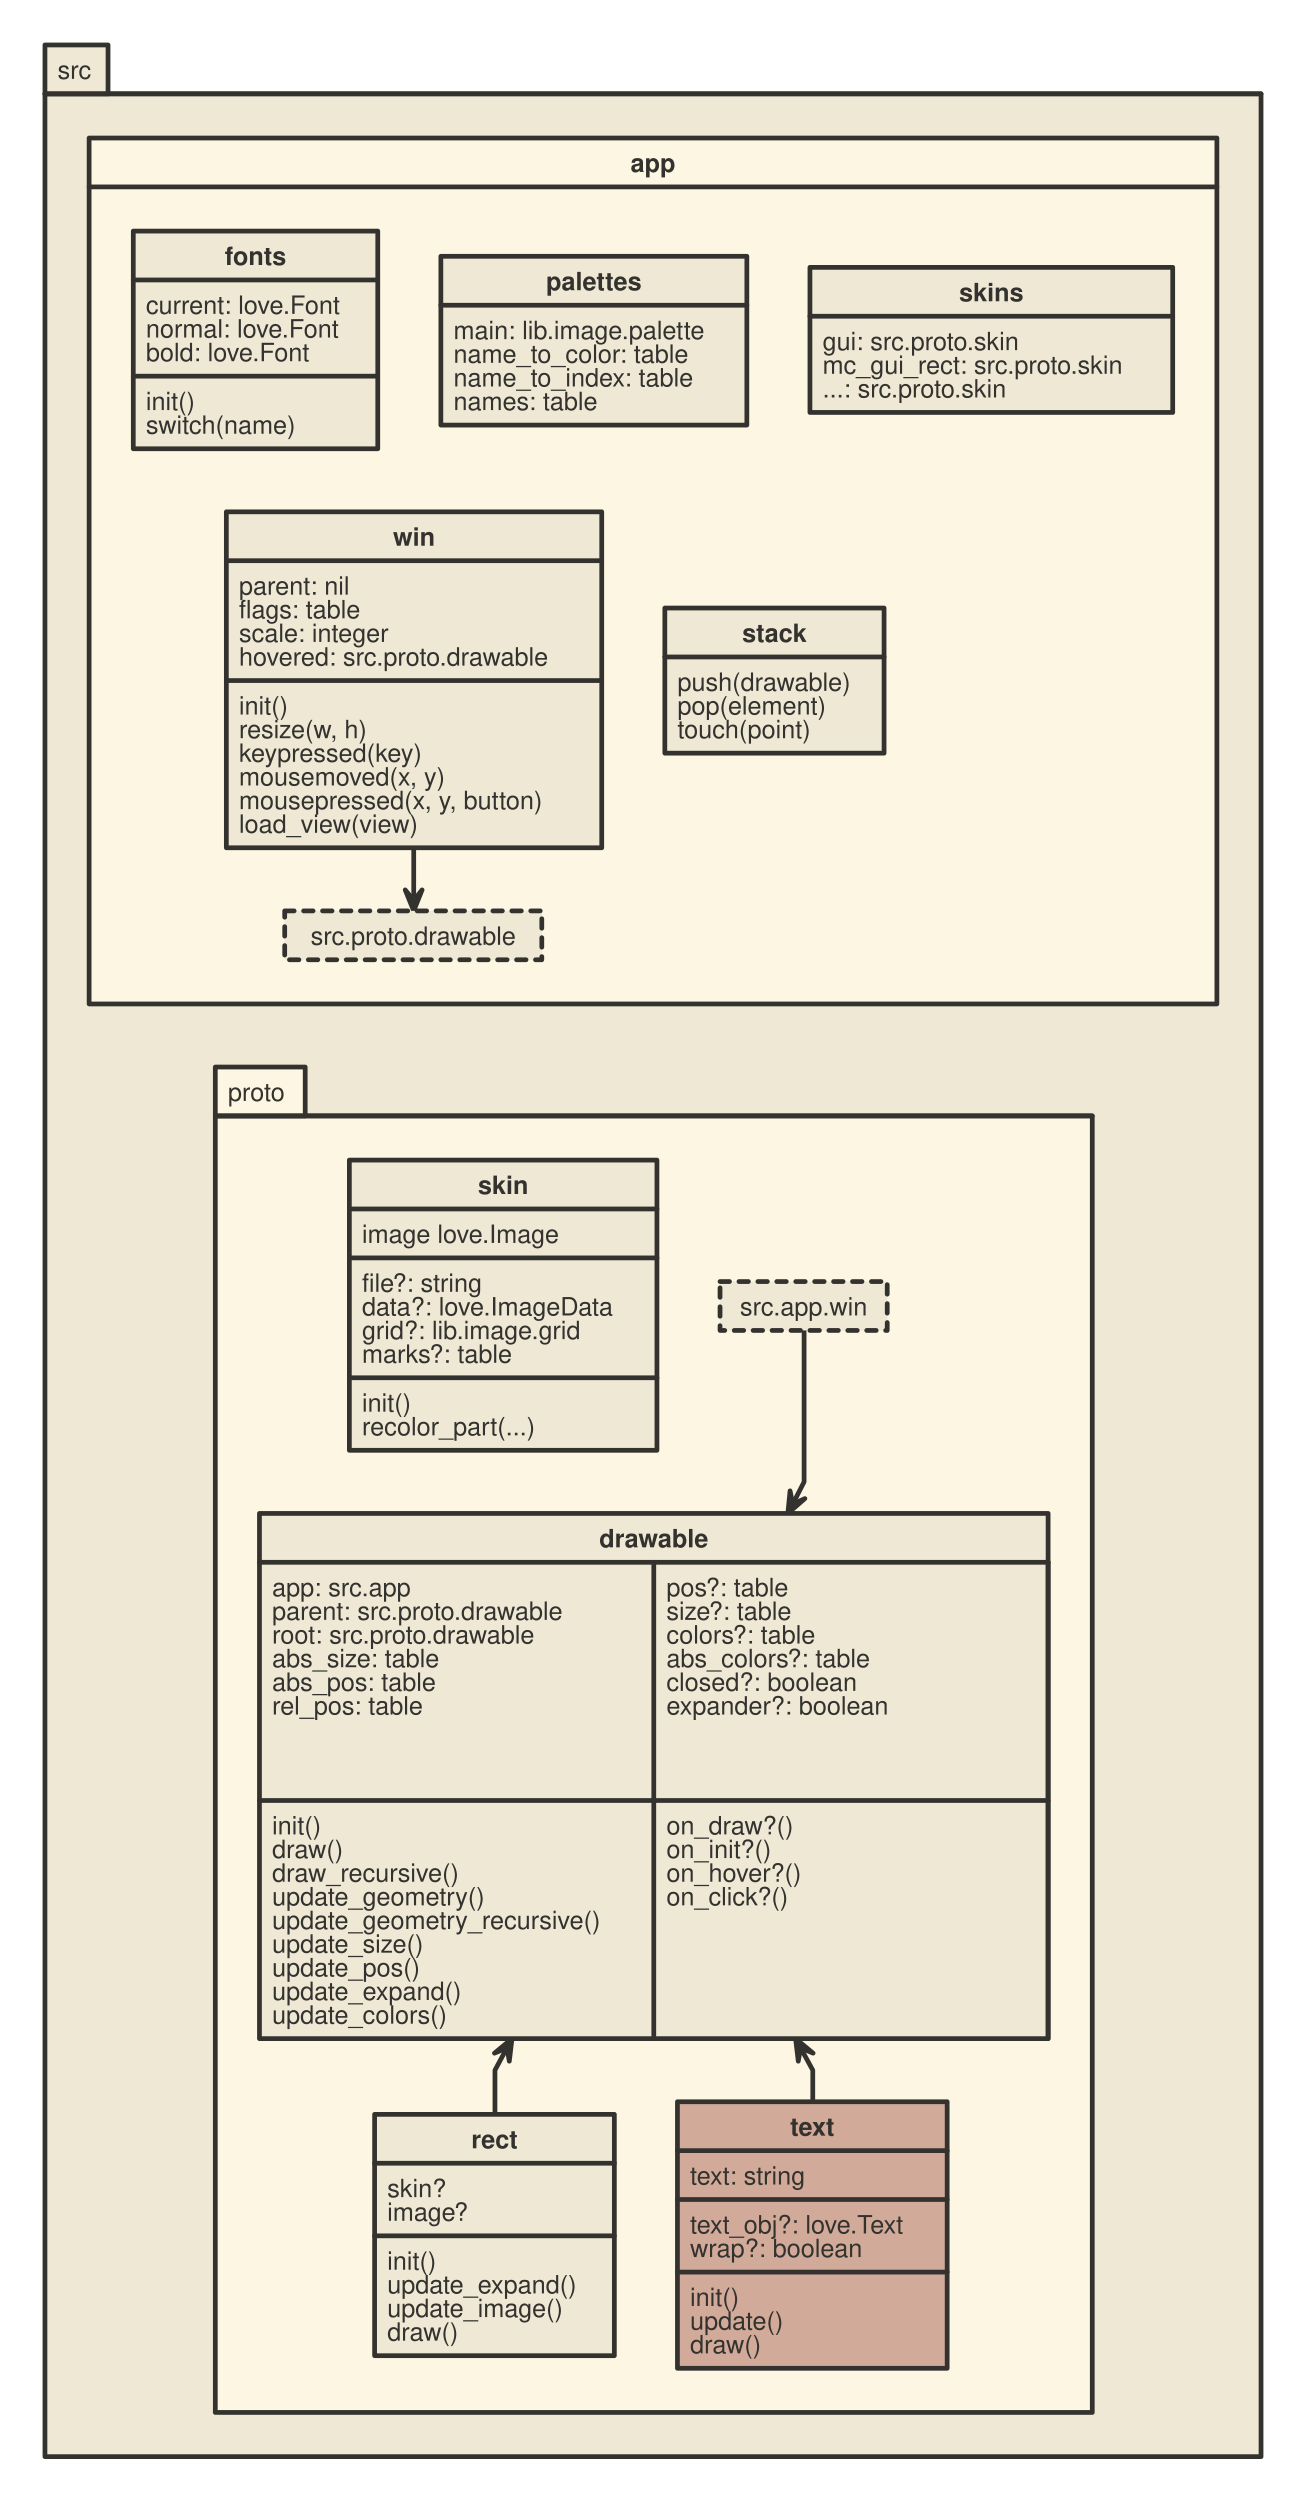
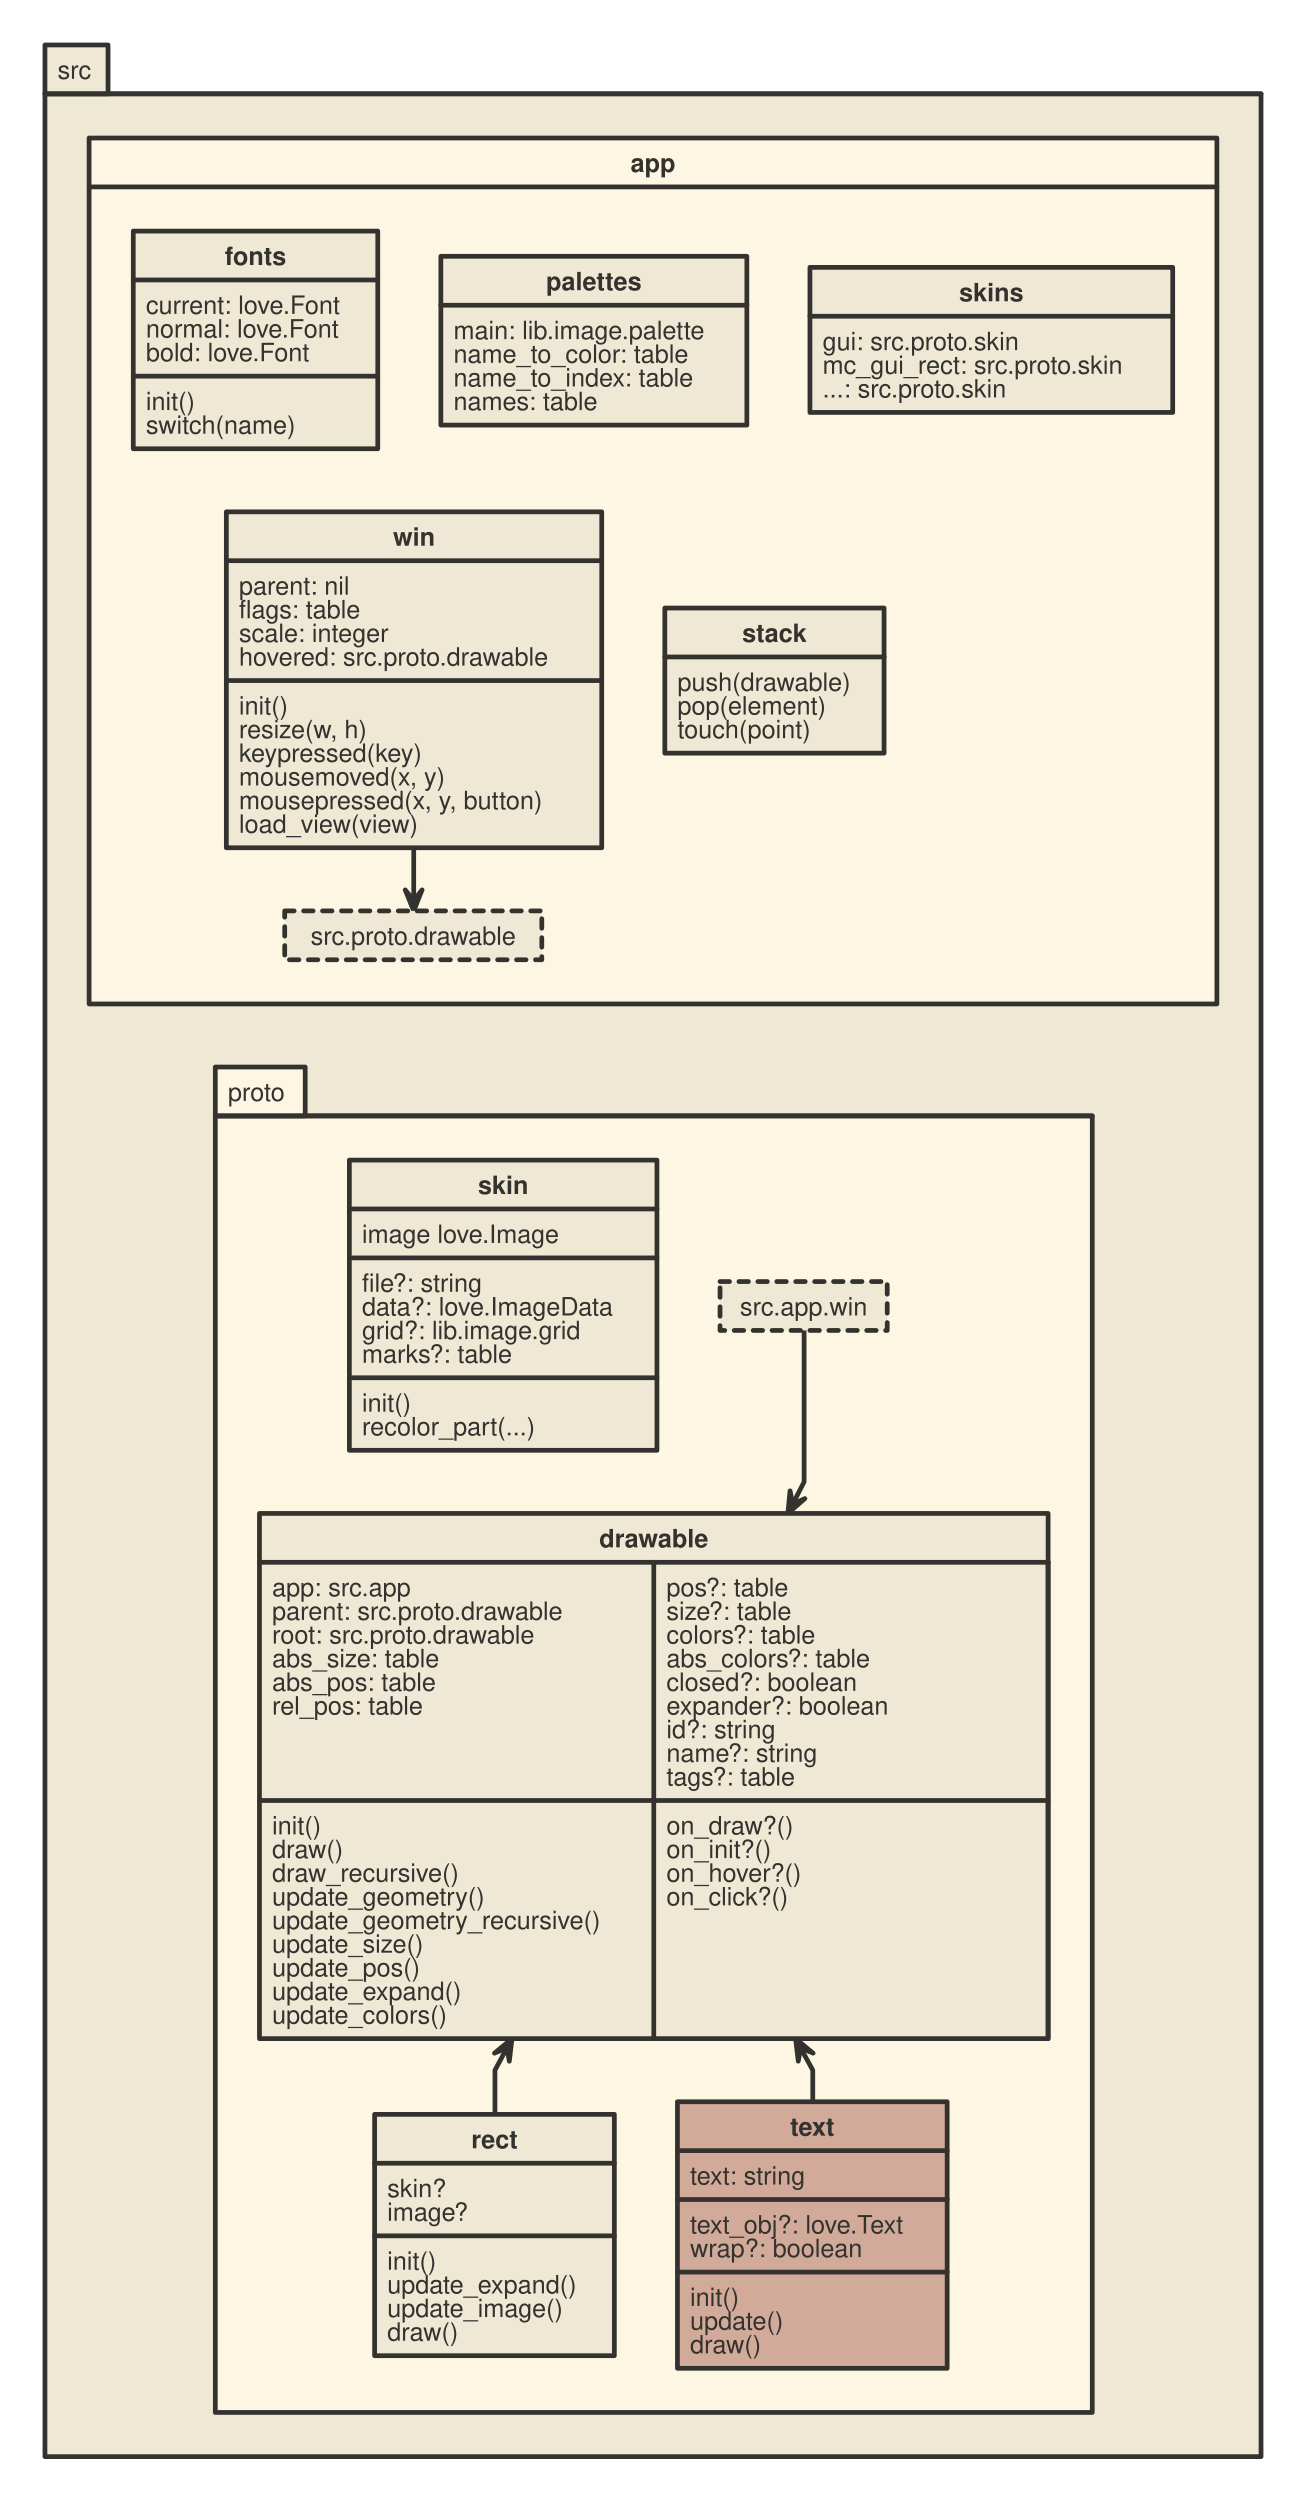
<svg xmlns="http://www.w3.org/2000/svg" version="1.1" baseProfile="full" width="827" height="1585" viewbox="0 0 827 1585" style="font:bold  12pt Helvetica, Helvetica, sans-serif;;stroke-linejoin:round;stroke-linecap:round">
  <rect x="0" y="0" height="1585" width="827" style="stroke:none; fill:transparent;" />
  <rect x="28.5" y="59.5" height="1498" width="771" data-name="src" style="stroke:#33322E;fill:#eee8d5;stroke-dasharray:none;stroke-width:3;" />
  <path d="M28.5 59.5 L28.5 28.5 L68.5 28.5 L68.5 59.5 Z" data-name="src" style="stroke:#33322E;fill:#eee8d5;stroke-dasharray:none;stroke-width:3;" />
  <path d="M28.5 59.5 L799.5 59.5" data-name="src" style="stroke:#33322E;fill:none;stroke-dasharray:none;stroke-width:3;" />
  <text x="36.5" y="50" style="fill: #33322E;font:normal  12pt Helvetica, Helvetica, sans-serif;" data-name="src">src</text>
  <rect x="56.5" y="87.5" height="549" width="715" data-name="app" style="stroke:#33322E;fill:#fdf6e3;stroke-dasharray:none;stroke-width:3;" />
  <path d="M56.5 118.5 L771.5 118.5" data-name="app" style="stroke:#33322E;fill:none;stroke-dasharray:none;stroke-width:3;" />
  <text x="414" y="109" style="fill: #33322E;font:bold  12pt Helvetica, Helvetica, sans-serif;text-anchor: middle;" data-name="app">app</text>
  <path d="M262.3 537.5 L262.3 557.5 L262.3 570.8 L262.3 570.8 " data-name="app" style="stroke:#33322E;fill:none;stroke-dasharray:none;stroke-width:3;" />
  <path d="M256.9 564.2 L262.3 570.8 L267.6 564.2 L262.3 577.5 Z" data-name="app" style="stroke:#33322E;fill:#33322E;stroke-dasharray:none;stroke-width:3;" />
  <rect x="84.5" y="146.5" height="138" width="155" data-name="fonts" style="stroke:#33322E;fill:#eee8d5;stroke-dasharray:none;stroke-width:3;" />
  <path d="M84.5 177.5 L239.5 177.5" data-name="fonts" style="stroke:#33322E;fill:none;stroke-dasharray:none;stroke-width:3;" />
  <path d="M84.5 238.5 L239.5 238.5" data-name="fonts" style="stroke:#33322E;fill:none;stroke-dasharray:none;stroke-width:3;" />
  <text x="162" y="168" style="fill: #33322E;font:bold  12pt Helvetica, Helvetica, sans-serif;text-anchor: middle;" data-name="fonts">fonts</text>
  <text x="92.5" y="199" style="fill: #33322E;font:normal  12pt Helvetica, Helvetica, sans-serif;" data-name="fonts">current: love.Font</text>
  <text x="92.5" y="214" style="fill: #33322E;font:normal  12pt Helvetica, Helvetica, sans-serif;" data-name="fonts">normal: love.Font</text>
  <text x="92.5" y="229" style="fill: #33322E;font:normal  12pt Helvetica, Helvetica, sans-serif;" data-name="fonts">bold: love.Font</text>
  <text x="92.5" y="260" style="fill: #33322E;font:normal  12pt Helvetica, Helvetica, sans-serif;" data-name="fonts">init()</text>
  <text x="92.5" y="275" style="fill: #33322E;font:normal  12pt Helvetica, Helvetica, sans-serif;" data-name="fonts">switch(name)</text>
  <rect x="143.5" y="324.5" height="213" width="238" data-name="win" style="stroke:#33322E;fill:#eee8d5;stroke-dasharray:none;stroke-width:3;" />
  <path d="M143.5 355.5 L381.5 355.5" data-name="win" style="stroke:#33322E;fill:none;stroke-dasharray:none;stroke-width:3;" />
  <path d="M143.5 431.5 L381.5 431.5" data-name="win" style="stroke:#33322E;fill:none;stroke-dasharray:none;stroke-width:3;" />
  <text x="262.5" y="346" style="fill: #33322E;font:bold  12pt Helvetica, Helvetica, sans-serif;text-anchor: middle;" data-name="win">win</text>
  <text x="151.5" y="377" style="fill: #33322E;font:normal  12pt Helvetica, Helvetica, sans-serif;" data-name="win">parent: nil</text>
  <text x="151.5" y="392" style="fill: #33322E;font:normal  12pt Helvetica, Helvetica, sans-serif;" data-name="win">flags: table</text>
  <text x="151.5" y="407" style="fill: #33322E;font:normal  12pt Helvetica, Helvetica, sans-serif;" data-name="win">scale: integer</text>
  <text x="151.5" y="422" style="fill: #33322E;font:normal  12pt Helvetica, Helvetica, sans-serif;" data-name="win">hovered: src.proto.drawable</text>
  <text x="151.5" y="453" style="fill: #33322E;font:normal  12pt Helvetica, Helvetica, sans-serif;" data-name="win">init()</text>
  <text x="151.5" y="468" style="fill: #33322E;font:normal  12pt Helvetica, Helvetica, sans-serif;" data-name="win">resize(w, h)</text>
  <text x="151.5" y="483" style="fill: #33322E;font:normal  12pt Helvetica, Helvetica, sans-serif;" data-name="win">keypressed(key)</text>
  <text x="151.5" y="498" style="fill: #33322E;font:normal  12pt Helvetica, Helvetica, sans-serif;" data-name="win">mousemoved(x, y)</text>
  <text x="151.5" y="513" style="fill: #33322E;font:normal  12pt Helvetica, Helvetica, sans-serif;" data-name="win">mousepressed(x, y, button)</text>
  <text x="151.5" y="528" style="fill: #33322E;font:normal  12pt Helvetica, Helvetica, sans-serif;" data-name="win">load_view(view)</text>
  <rect x="279.5" y="162.5" height="107" width="194" data-name="palettes" style="stroke:#33322E;fill:#eee8d5;stroke-dasharray:none;stroke-width:3;" />
  <path d="M279.5 193.5 L473.5 193.5" data-name="palettes" style="stroke:#33322E;fill:none;stroke-dasharray:none;stroke-width:3;" />
  <text x="376.5" y="184" style="fill: #33322E;font:bold  12pt Helvetica, Helvetica, sans-serif;text-anchor: middle;" data-name="palettes">palettes</text>
  <text x="287.5" y="215" style="fill: #33322E;font:normal  12pt Helvetica, Helvetica, sans-serif;" data-name="palettes">main: lib.image.palette</text>
  <text x="287.5" y="230" style="fill: #33322E;font:normal  12pt Helvetica, Helvetica, sans-serif;" data-name="palettes">name_to_color: table</text>
  <text x="287.5" y="245" style="fill: #33322E;font:normal  12pt Helvetica, Helvetica, sans-serif;" data-name="palettes">name_to_index: table</text>
  <text x="287.5" y="260" style="fill: #33322E;font:normal  12pt Helvetica, Helvetica, sans-serif;" data-name="palettes">names: table</text>
  <rect x="513.5" y="169.5" height="92" width="230" data-name="skins" style="stroke:#33322E;fill:#eee8d5;stroke-dasharray:none;stroke-width:3;" />
  <path d="M513.5 200.5 L743.5 200.5" data-name="skins" style="stroke:#33322E;fill:none;stroke-dasharray:none;stroke-width:3;" />
  <text x="628.5" y="191" style="fill: #33322E;font:bold  12pt Helvetica, Helvetica, sans-serif;text-anchor: middle;" data-name="skins">skins</text>
  <text x="521.5" y="222" style="fill: #33322E;font:normal  12pt Helvetica, Helvetica, sans-serif;" data-name="skins">gui: src.proto.skin</text>
  <text x="521.5" y="237" style="fill: #33322E;font:normal  12pt Helvetica, Helvetica, sans-serif;" data-name="skins">mc_gui_rect: src.proto.skin</text>
  <text x="521.5" y="252" style="fill: #33322E;font:normal  12pt Helvetica, Helvetica, sans-serif;" data-name="skins">...: src.proto.skin</text>
  <rect x="421.5" y="385.5" height="92" width="139" data-name="stack" style="stroke:#33322E;fill:#eee8d5;stroke-dasharray:none;stroke-width:3;" />
  <path d="M421.5 416.5 L560.5 416.5" data-name="stack" style="stroke:#33322E;fill:none;stroke-dasharray:none;stroke-width:3;" />
  <text x="491" y="407" style="fill: #33322E;font:bold  12pt Helvetica, Helvetica, sans-serif;text-anchor: middle;" data-name="stack">stack</text>
  <text x="429.5" y="438" style="fill: #33322E;font:normal  12pt Helvetica, Helvetica, sans-serif;" data-name="stack">push(drawable)</text>
  <text x="429.5" y="453" style="fill: #33322E;font:normal  12pt Helvetica, Helvetica, sans-serif;" data-name="stack">pop(element)</text>
  <text x="429.5" y="468" style="fill: #33322E;font:normal  12pt Helvetica, Helvetica, sans-serif;" data-name="stack">touch(point)</text>
  <rect x="180.5" y="577.5" height="31" width="163" data-name="src.proto.drawable" style="stroke:#33322E;fill:#eee8d5;stroke-dasharray:6 6;stroke-width:3;" />
  <text x="262" y="599" style="fill: #33322E;font:normal  12pt Helvetica, Helvetica, sans-serif;text-anchor: middle;" data-name="src.proto.drawable">src.proto.drawable</text>
  <rect x="136.5" y="707.5" height="822" width="556" data-name="proto" style="stroke:#33322E;fill:#fdf6e3;stroke-dasharray:none;stroke-width:3;" />
  <path d="M136.5 707.5 L136.5 676.5 L193.5 676.5 L193.5 707.5 Z" data-name="proto" style="stroke:#33322E;fill:#fdf6e3;stroke-dasharray:none;stroke-width:3;" />
  <path d="M136.5 707.5 L692.5 707.5" data-name="proto" style="stroke:#33322E;fill:none;stroke-dasharray:none;stroke-width:3;" />
  <text x="144.5" y="698" style="fill: #33322E;font:normal  12pt Helvetica, Helvetica, sans-serif;" data-name="proto">proto</text>
  <path d="M509.8 843 L509.8 939.5 L502.6 953.6 L502.6 953.6 " data-name="proto" style="stroke:#33322E;fill:none;stroke-dasharray:none;stroke-width:3;" />
  <path d="M500.9 945.2 L502.6 953.6 L510.3 950.1 L499.5 959.5 Z" data-name="proto" style="stroke:#33322E;fill:#33322E;stroke-dasharray:none;stroke-width:3;" />
  <path d="M321.4 1298.4 L313.8 1312.5 L313.8 1340.5 L313.8 1340.5 " data-name="proto" style="stroke:#33322E;fill:none;stroke-dasharray:none;stroke-width:3;" />
  <path d="M322.9 1306.8 L321.4 1298.4 L313.5 1301.7 L324.6 1292.5 Z" data-name="proto" style="stroke:#33322E;fill:#33322E;stroke-dasharray:none;stroke-width:3;" />
  <path d="M507.6 1298.4 L515.3 1312.5 L515.3 1332.5 L515.3 1332.5 " data-name="proto" style="stroke:#33322E;fill:none;stroke-dasharray:none;stroke-width:3;" />
  <path d="M515.5 1301.7 L507.6 1298.4 L506.1 1306.8 L504.4 1292.5 Z" data-name="proto" style="stroke:#33322E;fill:#33322E;stroke-dasharray:none;stroke-width:3;" />
  <rect x="164.5" y="959.5" height="333" width="500" data-name="drawable" style="stroke:#33322E;fill:#eee8d5;stroke-dasharray:none;stroke-width:3;" />
  <path d="M164.5 990.5 L164.5 990.5" data-name="drawable" style="stroke:#33322E;fill:none;stroke-dasharray:none;stroke-width:3;" />
  <path d="M164.5 990.5 L664.5 990.5" data-name="drawable" style="stroke:#33322E;fill:none;stroke-dasharray:none;stroke-width:3;" />
  <path d="M164.5 1141.5 L664.5 1141.5" data-name="drawable" style="stroke:#33322E;fill:none;stroke-dasharray:none;stroke-width:3;" />
  <path d="M414.5 990.5 L414.5 1292.5" data-name="drawable" style="stroke:#33322E;fill:none;stroke-dasharray:none;stroke-width:3;" />
  <path d="M664.5 990.5 L664.5 1292.5" data-name="drawable" style="stroke:#33322E;fill:none;stroke-dasharray:none;stroke-width:3;" />
  <text x="414.5" y="981" style="fill: #33322E;font:bold  12pt Helvetica, Helvetica, sans-serif;text-anchor: middle;" data-name="drawable">drawable</text>
  <text x="172.5" y="1012" style="fill: #33322E;font:normal  12pt Helvetica, Helvetica, sans-serif;" data-name="drawable">app: src.app</text>
  <text x="172.5" y="1027" style="fill: #33322E;font:normal  12pt Helvetica, Helvetica, sans-serif;" data-name="drawable">parent: src.proto.drawable</text>
  <text x="172.5" y="1042" style="fill: #33322E;font:normal  12pt Helvetica, Helvetica, sans-serif;" data-name="drawable">root: src.proto.drawable</text>
  <text x="172.5" y="1057" style="fill: #33322E;font:normal  12pt Helvetica, Helvetica, sans-serif;" data-name="drawable">abs_size: table</text>
  <text x="172.5" y="1072" style="fill: #33322E;font:normal  12pt Helvetica, Helvetica, sans-serif;" data-name="drawable">abs_pos: table</text>
  <text x="172.5" y="1087" style="fill: #33322E;font:normal  12pt Helvetica, Helvetica, sans-serif;" data-name="drawable">rel_pos: table</text>
  <text x="422.5" y="1012" style="fill: #33322E;font:normal  12pt Helvetica, Helvetica, sans-serif;" data-name="drawable">pos?: table</text>
  <text x="422.5" y="1027" style="fill: #33322E;font:normal  12pt Helvetica, Helvetica, sans-serif;" data-name="drawable">size?: table</text>
  <text x="422.5" y="1042" style="fill: #33322E;font:normal  12pt Helvetica, Helvetica, sans-serif;" data-name="drawable">colors?: table</text>
  <text x="422.5" y="1057" style="fill: #33322E;font:normal  12pt Helvetica, Helvetica, sans-serif;" data-name="drawable">abs_colors?: table</text>
  <text x="422.5" y="1072" style="fill: #33322E;font:normal  12pt Helvetica, Helvetica, sans-serif;" data-name="drawable">closed?: boolean</text>
  <text x="422.5" y="1087" style="fill: #33322E;font:normal  12pt Helvetica, Helvetica, sans-serif;" data-name="drawable">expander?: boolean</text>
+   <text x="422.5" y="1102" style="fill: #33322E;font:normal  12pt Helvetica, Helvetica, sans-serif;" data-name="drawable">id?: string</text>
+   <text x="422.5" y="1117" style="fill: #33322E;font:normal  12pt Helvetica, Helvetica, sans-serif;" data-name="drawable">name?: string</text>
+   <text x="422.5" y="1132" style="fill: #33322E;font:normal  12pt Helvetica, Helvetica, sans-serif;" data-name="drawable">tags?: table</text>
  <text x="172.5" y="1163" style="fill: #33322E;font:normal  12pt Helvetica, Helvetica, sans-serif;" data-name="drawable">init()</text>
  <text x="172.5" y="1178" style="fill: #33322E;font:normal  12pt Helvetica, Helvetica, sans-serif;" data-name="drawable">draw()</text>
  <text x="172.5" y="1193" style="fill: #33322E;font:normal  12pt Helvetica, Helvetica, sans-serif;" data-name="drawable">draw_recursive()</text>
  <text x="172.5" y="1208" style="fill: #33322E;font:normal  12pt Helvetica, Helvetica, sans-serif;" data-name="drawable">update_geometry()</text>
  <text x="172.5" y="1223" style="fill: #33322E;font:normal  12pt Helvetica, Helvetica, sans-serif;" data-name="drawable">update_geometry_recursive()</text>
  <text x="172.5" y="1238" style="fill: #33322E;font:normal  12pt Helvetica, Helvetica, sans-serif;" data-name="drawable">update_size()</text>
  <text x="172.5" y="1253" style="fill: #33322E;font:normal  12pt Helvetica, Helvetica, sans-serif;" data-name="drawable">update_pos()</text>
  <text x="172.5" y="1268" style="fill: #33322E;font:normal  12pt Helvetica, Helvetica, sans-serif;" data-name="drawable">update_expand()</text>
  <text x="172.5" y="1283" style="fill: #33322E;font:normal  12pt Helvetica, Helvetica, sans-serif;" data-name="drawable">update_colors()</text>
  <text x="422.5" y="1163" style="fill: #33322E;font:normal  12pt Helvetica, Helvetica, sans-serif;" data-name="drawable">on_draw?()</text>
  <text x="422.5" y="1178" style="fill: #33322E;font:normal  12pt Helvetica, Helvetica, sans-serif;" data-name="drawable">on_init?()</text>
  <text x="422.5" y="1193" style="fill: #33322E;font:normal  12pt Helvetica, Helvetica, sans-serif;" data-name="drawable">on_hover?()</text>
  <text x="422.5" y="1208" style="fill: #33322E;font:normal  12pt Helvetica, Helvetica, sans-serif;" data-name="drawable">on_click?()</text>
  <rect x="221.5" y="735.5" height="184" width="195" data-name="skin" style="stroke:#33322E;fill:#eee8d5;stroke-dasharray:none;stroke-width:3;" />
  <path d="M221.5 766.5 L416.5 766.5" data-name="skin" style="stroke:#33322E;fill:none;stroke-dasharray:none;stroke-width:3;" />
  <path d="M221.5 797.5 L416.5 797.5" data-name="skin" style="stroke:#33322E;fill:none;stroke-dasharray:none;stroke-width:3;" />
  <path d="M221.5 873.5 L416.5 873.5" data-name="skin" style="stroke:#33322E;fill:none;stroke-dasharray:none;stroke-width:3;" />
  <text x="319" y="757" style="fill: #33322E;font:bold  12pt Helvetica, Helvetica, sans-serif;text-anchor: middle;" data-name="skin">skin</text>
  <text x="229.5" y="788" style="fill: #33322E;font:normal  12pt Helvetica, Helvetica, sans-serif;" data-name="skin">image love.Image</text>
  <text x="229.5" y="819" style="fill: #33322E;font:normal  12pt Helvetica, Helvetica, sans-serif;" data-name="skin">file?: string</text>
  <text x="229.5" y="834" style="fill: #33322E;font:normal  12pt Helvetica, Helvetica, sans-serif;" data-name="skin">data?: love.ImageData</text>
  <text x="229.5" y="849" style="fill: #33322E;font:normal  12pt Helvetica, Helvetica, sans-serif;" data-name="skin">grid?: lib.image.grid</text>
  <text x="229.5" y="864" style="fill: #33322E;font:normal  12pt Helvetica, Helvetica, sans-serif;" data-name="skin">marks?: table</text>
  <text x="229.5" y="895" style="fill: #33322E;font:normal  12pt Helvetica, Helvetica, sans-serif;" data-name="skin">init()</text>
  <text x="229.5" y="910" style="fill: #33322E;font:normal  12pt Helvetica, Helvetica, sans-serif;" data-name="skin">recolor_part(...)</text>
  <rect x="429.5" y="1332.5" height="169" width="171" data-name="text" style="stroke:#33322E;fill:#D2AA99;stroke-dasharray:none;stroke-width:3;" />
  <path d="M429.5 1363.5 L600.5 1363.5" data-name="text" style="stroke:#33322E;fill:none;stroke-dasharray:none;stroke-width:3;" />
  <path d="M429.5 1394.5 L600.5 1394.5" data-name="text" style="stroke:#33322E;fill:none;stroke-dasharray:none;stroke-width:3;" />
  <path d="M429.5 1440.5 L600.5 1440.5" data-name="text" style="stroke:#33322E;fill:none;stroke-dasharray:none;stroke-width:3;" />
  <text x="515" y="1354" style="fill: #33322E;font:bold  12pt Helvetica, Helvetica, sans-serif;text-anchor: middle;" data-name="text">text</text>
  <text x="437.5" y="1385" style="fill: #33322E;font:normal  12pt Helvetica, Helvetica, sans-serif;" data-name="text">text: string</text>
  <text x="437.5" y="1416" style="fill: #33322E;font:normal  12pt Helvetica, Helvetica, sans-serif;" data-name="text">text_obj?: love.Text</text>
  <text x="437.5" y="1431" style="fill: #33322E;font:normal  12pt Helvetica, Helvetica, sans-serif;" data-name="text">wrap?: boolean</text>
  <text x="437.5" y="1462" style="fill: #33322E;font:normal  12pt Helvetica, Helvetica, sans-serif;" data-name="text">init()</text>
  <text x="437.5" y="1477" style="fill: #33322E;font:normal  12pt Helvetica, Helvetica, sans-serif;" data-name="text">update()</text>
  <text x="437.5" y="1492" style="fill: #33322E;font:normal  12pt Helvetica, Helvetica, sans-serif;" data-name="text">draw()</text>
  <rect x="237.5" y="1340.5" height="153" width="152" data-name="rect" style="stroke:#33322E;fill:#eee8d5;stroke-dasharray:none;stroke-width:3;" />
  <path d="M237.5 1371.5 L389.5 1371.5" data-name="rect" style="stroke:#33322E;fill:none;stroke-dasharray:none;stroke-width:3;" />
  <path d="M237.5 1417.5 L389.5 1417.5" data-name="rect" style="stroke:#33322E;fill:none;stroke-dasharray:none;stroke-width:3;" />
  <text x="313.5" y="1362" style="fill: #33322E;font:bold  12pt Helvetica, Helvetica, sans-serif;text-anchor: middle;" data-name="rect">rect</text>
  <text x="245.5" y="1393" style="fill: #33322E;font:normal  12pt Helvetica, Helvetica, sans-serif;" data-name="rect">skin?</text>
  <text x="245.5" y="1408" style="fill: #33322E;font:normal  12pt Helvetica, Helvetica, sans-serif;" data-name="rect">image?</text>
  <text x="245.5" y="1439" style="fill: #33322E;font:normal  12pt Helvetica, Helvetica, sans-serif;" data-name="rect">init()</text>
  <text x="245.5" y="1454" style="fill: #33322E;font:normal  12pt Helvetica, Helvetica, sans-serif;" data-name="rect">update_expand()</text>
  <text x="245.5" y="1469" style="fill: #33322E;font:normal  12pt Helvetica, Helvetica, sans-serif;" data-name="rect">update_image()</text>
  <text x="245.5" y="1484" style="fill: #33322E;font:normal  12pt Helvetica, Helvetica, sans-serif;" data-name="rect">draw()</text>
  <rect x="456.5" y="812.5" height="31" width="106" data-name="src.app.win" style="stroke:#33322E;fill:#eee8d5;stroke-dasharray:6 6;stroke-width:3;" />
  <text x="509.5" y="834" style="fill: #33322E;font:normal  12pt Helvetica, Helvetica, sans-serif;text-anchor: middle;" data-name="src.app.win">src.app.win</text>
</svg>
